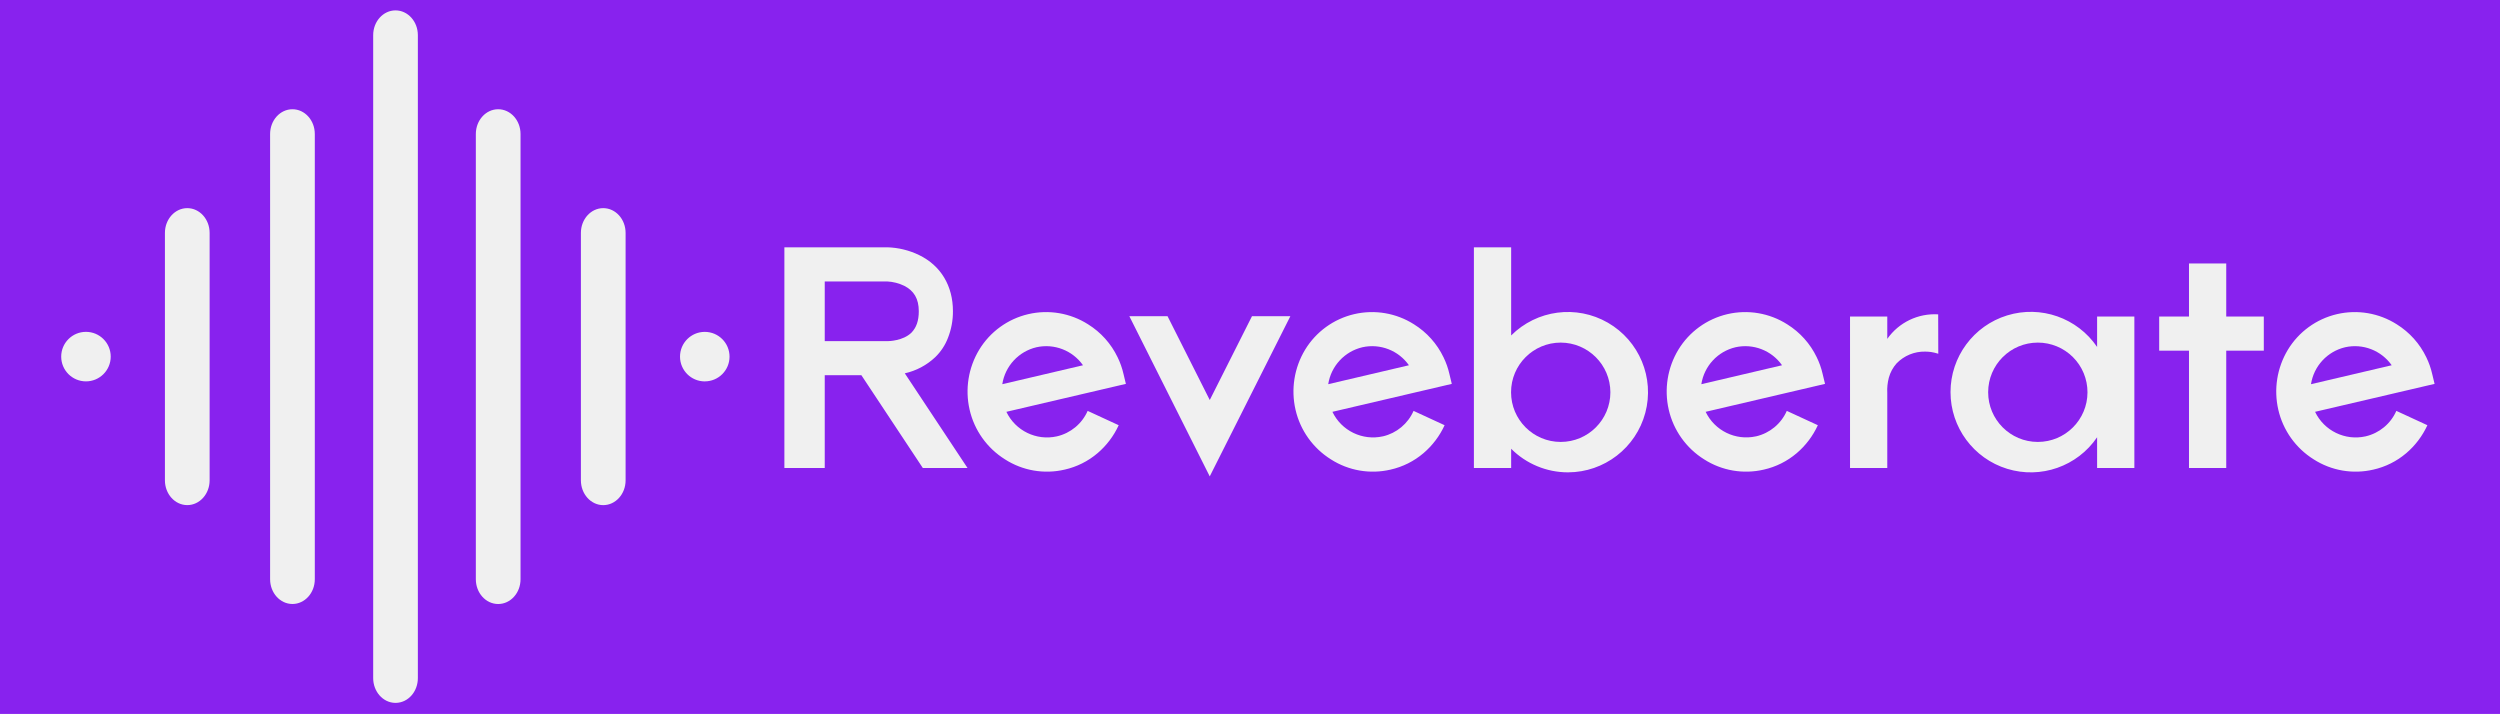
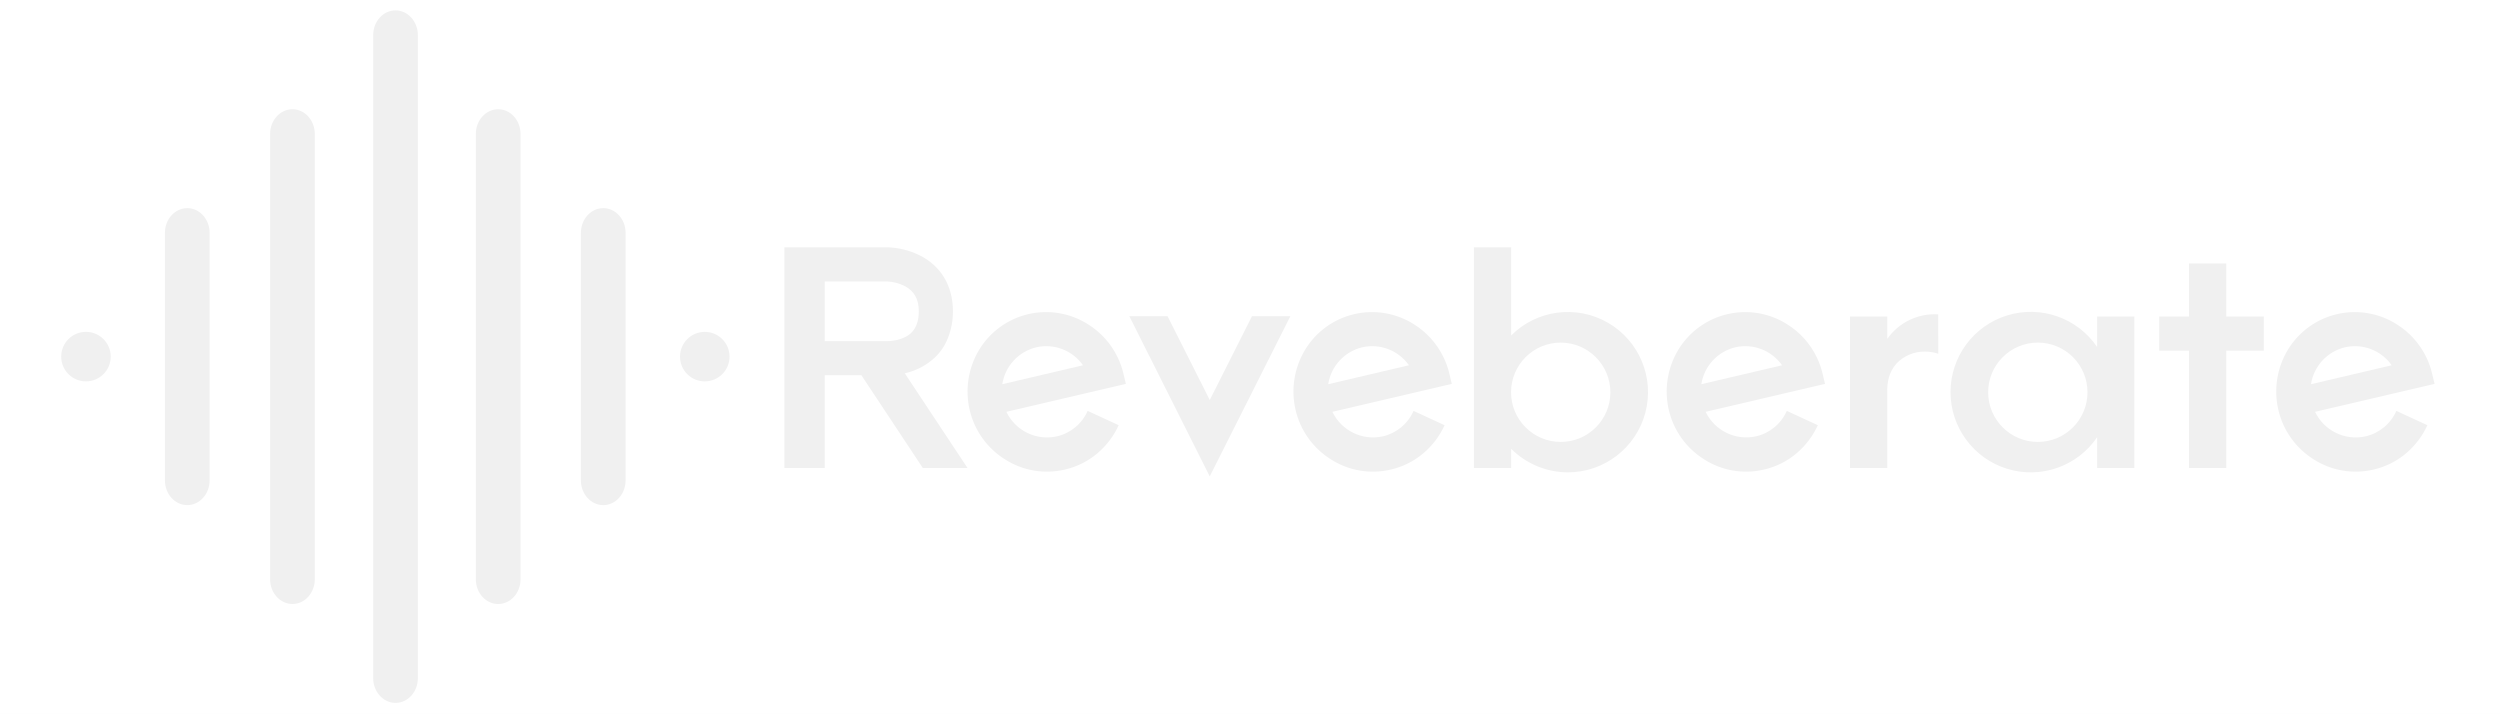
<svg xmlns="http://www.w3.org/2000/svg" id="Layer_1" data-name="Layer 1" viewBox="0 0 1047 299">
  <defs>
-     <style>.cls-1{fill:#82e;}</style>
+     <style>.cls-1{fill:#fff;}</style>
  </defs>
  <path class="cls-1" d="M578.56,145.43a18.87,18.87,0,0,0-14.3,15.47l33.8-7.93A18.83,18.83,0,0,0,578.56,145.43Z" transform="translate(-8)" />
  <path class="cls-1" d="M861.44,143.48a20.8,20.8,0,1,0,20.8,20.8A20.78,20.78,0,0,0,861.44,143.48Z" transform="translate(-8)" />
  <path class="cls-1" d="M661.63,143.48a20.8,20.8,0,1,0,20.8,20.8A20.86,20.86,0,0,0,661.63,143.48Z" transform="translate(-8)" />
  <path class="cls-1" d="M442.06,145.43a18.87,18.87,0,0,0-14.3,15.47l33.8-7.93A18.83,18.83,0,0,0,442.06,145.43Z" transform="translate(-8)" />
  <path class="cls-1" d="M392.79,130.35c0-5.2-2-8.58-6.11-10.66a18.55,18.55,0,0,0-7.15-1.82H353.4v25h26.39c.52,0,6.37-.13,9.88-3.51C391.75,137.24,392.79,134.38,392.79,130.35Z" transform="translate(-8)" />
  <path class="cls-1" d="M734.82,145.43a18.87,18.87,0,0,0-14.3,15.47l33.8-7.93A18.83,18.83,0,0,0,734.82,145.43Z" transform="translate(-8)" />
  <path class="cls-1" d="M8,0V299H1055V0ZM44,159.72a10.37,10.37,0,1,1,10.37-10.37A10.37,10.37,0,0,1,44,159.72Zm51.79,41.45c0,5.72-4.19,10.37-9.36,10.37s-9.36-4.65-9.36-10.37V97.53c0-5.72,4.19-10.36,9.36-10.36s9.36,4.64,9.36,10.36Zm44.05,41.42c0,5.72-4.19,10.36-9.36,10.36s-9.36-4.64-9.36-10.36V56.12c0-5.73,4.19-10.37,9.36-10.37s9.36,4.64,9.36,10.37ZM183,284c0,5.61-4,10.19-9.05,10.36h-.61c-5-.17-9.05-4.75-9.05-10.36V14.72c0-5.73,4.19-10.37,9.35-10.37S183,9,183,14.72Zm43-41.4c0,5.72-4.19,10.36-9.36,10.36s-9.36-4.64-9.36-10.36V56.12c0-5.73,4.19-10.37,9.36-10.37S226,50.39,226,56.12Zm44-41.42c0,5.72-4.2,10.37-9.36,10.37s-9.36-4.65-9.36-10.37V97.53c0-5.72,4.19-10.36,9.36-10.36S270,91.81,270,97.53Zm33.16-41.45a10.37,10.37,0,1,1,10.37-10.37A10.36,10.36,0,0,1,303.18,159.72ZM394.48,196l-25.74-38.87H353.4V196H336.5V103.57h43.16a32.75,32.75,0,0,1,13.26,3.25c9.1,4.42,14.17,12.87,14.17,23.53A30.06,30.06,0,0,1,405,141.53a22.4,22.4,0,0,1-5.33,8.06,27.19,27.19,0,0,1-12.74,6.76L413.2,196Zm56.16-13.26a18.63,18.63,0,0,0,12.87-10.66l13,6a34,34,0,0,1-8.84,11.7,32.12,32.12,0,0,1-13.78,6.89,32.55,32.55,0,0,1-25-4.29,33.32,33.32,0,0,1-14.82-20.8,33.93,33.93,0,0,1,4-25.09,32.78,32.78,0,0,1,45.63-10.66,33.19,33.19,0,0,1,12.35,13.78,32.11,32.11,0,0,1,2.47,7l1,4.16-50.05,11.7A18.87,18.87,0,0,0,450.64,182.74Zm64,16.77-33.67-67.08h16l17.68,35.1,17.68-35.1H548.4Zm72.54-16.77A18.63,18.63,0,0,0,600,172.08l13,6a34,34,0,0,1-8.84,11.7,32.12,32.12,0,0,1-13.78,6.89,32.55,32.55,0,0,1-25-4.29,33.32,33.32,0,0,1-14.82-20.8,33.93,33.93,0,0,1,4-25.09,32.78,32.78,0,0,1,45.63-10.66,33.19,33.19,0,0,1,12.35,13.78,32.11,32.11,0,0,1,2.47,7l1,4.16-50,11.7A18.87,18.87,0,0,0,587.14,182.74Zm77.48,15.08a33.62,33.62,0,0,1-23.79-9.88V196h-15.6V103.57h15.6v36.92a33.58,33.58,0,1,1,23.79,57.33Zm78.78-15.08a18.63,18.63,0,0,0,12.87-10.66l13,6a34,34,0,0,1-8.84,11.7,32.12,32.12,0,0,1-13.78,6.89,32.55,32.55,0,0,1-25-4.29,33.32,33.32,0,0,1-14.82-20.8,33.93,33.93,0,0,1,4-25.09,32.78,32.78,0,0,1,45.63-10.66,33.19,33.19,0,0,1,12.35,13.78,32.11,32.11,0,0,1,2.47,7l1,4.16-50,11.7A18.87,18.87,0,0,0,743.4,182.74Zm76.31-34.58c-.13,0-.26-.13-.39-.13a17.16,17.16,0,0,0-5.07-.78,16.18,16.18,0,0,0-12,4.94,14.93,14.93,0,0,0-3.25,6,20.83,20.83,0,0,0-.65,6.37V196h-15.6V132.56h15.6v9.36a24.26,24.26,0,0,1,21.32-10.27ZM901.87,196h-15.6V183.13a33.61,33.61,0,1,1,0-37.83V132.56h15.6Zm54.21-49.14H940.35V196h-15.6V146.86H912.27v-14.3h12.48V110.33h15.6v22.23h15.73Zm42.64,35.88a18.63,18.63,0,0,0,12.87-10.66l13,6a34,34,0,0,1-8.84,11.7,32.12,32.12,0,0,1-13.78,6.89,32.55,32.55,0,0,1-25-4.29,33.32,33.32,0,0,1-14.82-20.8,33.93,33.93,0,0,1,4-25.09,32.78,32.78,0,0,1,45.63-10.66,33.19,33.19,0,0,1,12.35,13.78,32.11,32.11,0,0,1,2.47,7l1,4.16-50.05,11.7A18.87,18.87,0,0,0,998.72,182.74Z" transform="translate(-8)" />
  <path class="cls-1" d="M990.14,145.43a18.87,18.87,0,0,0-14.3,15.47l33.8-7.93A18.83,18.83,0,0,0,990.14,145.43Z" transform="translate(-8)" />
</svg>
